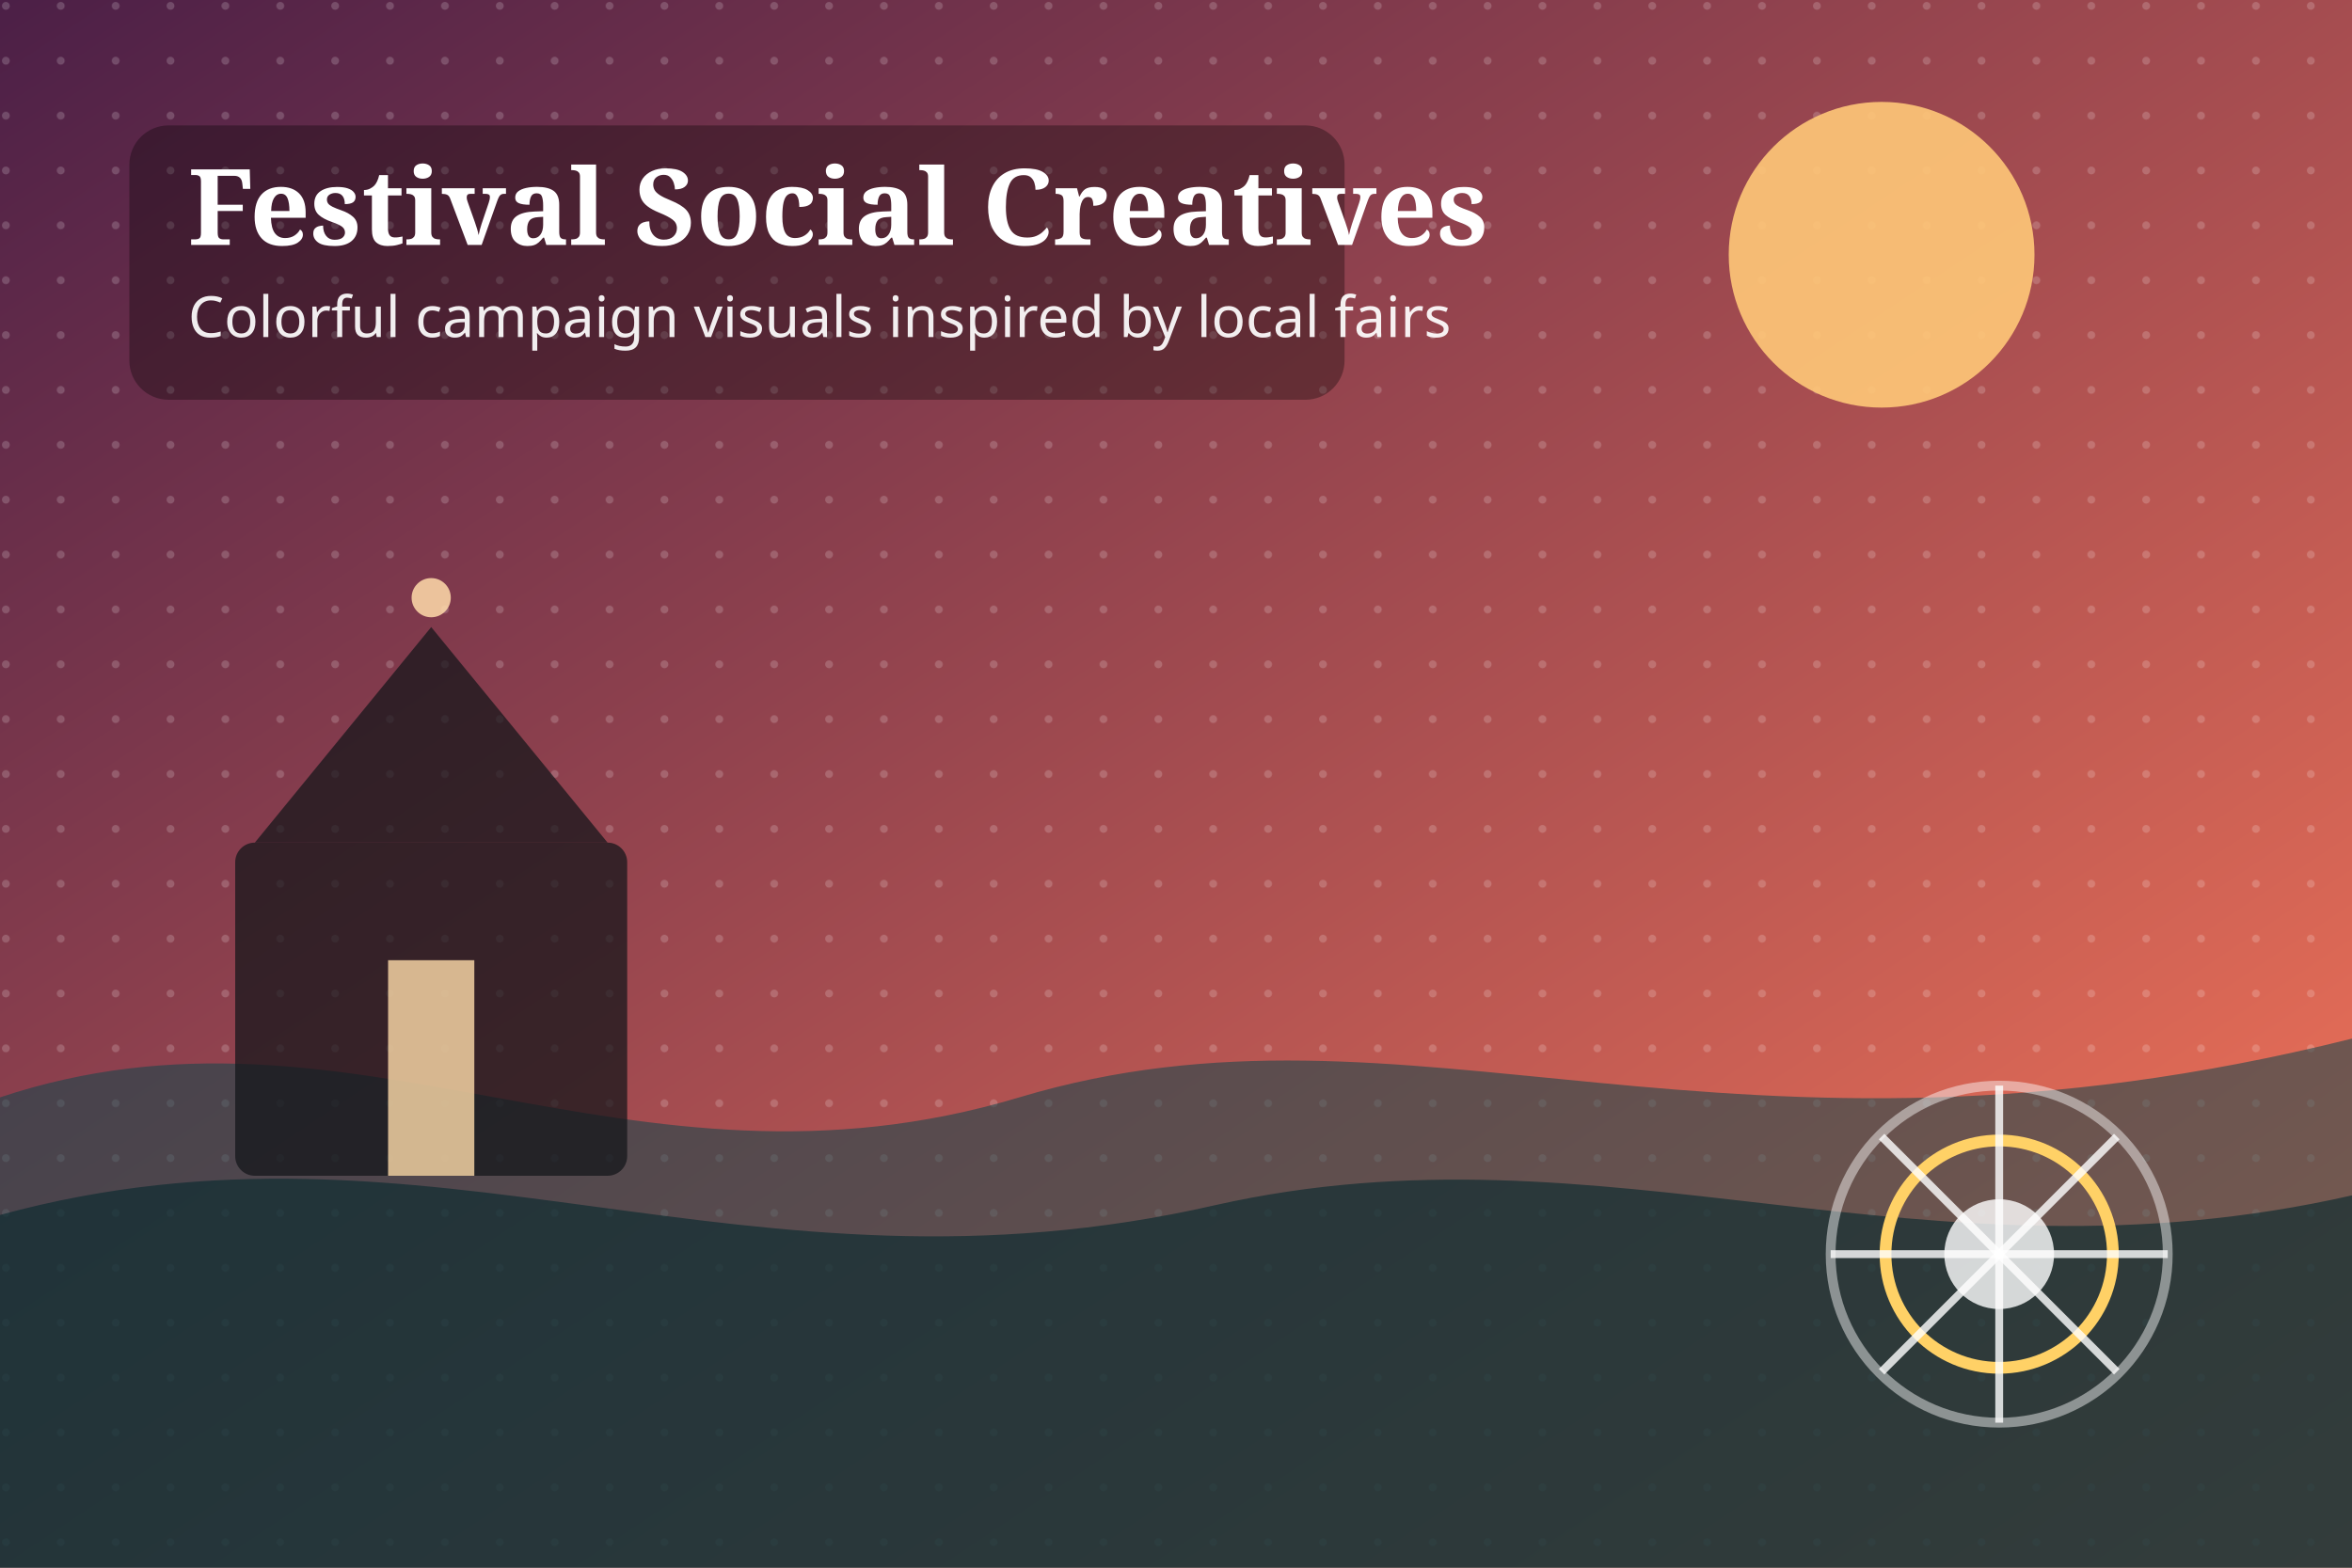
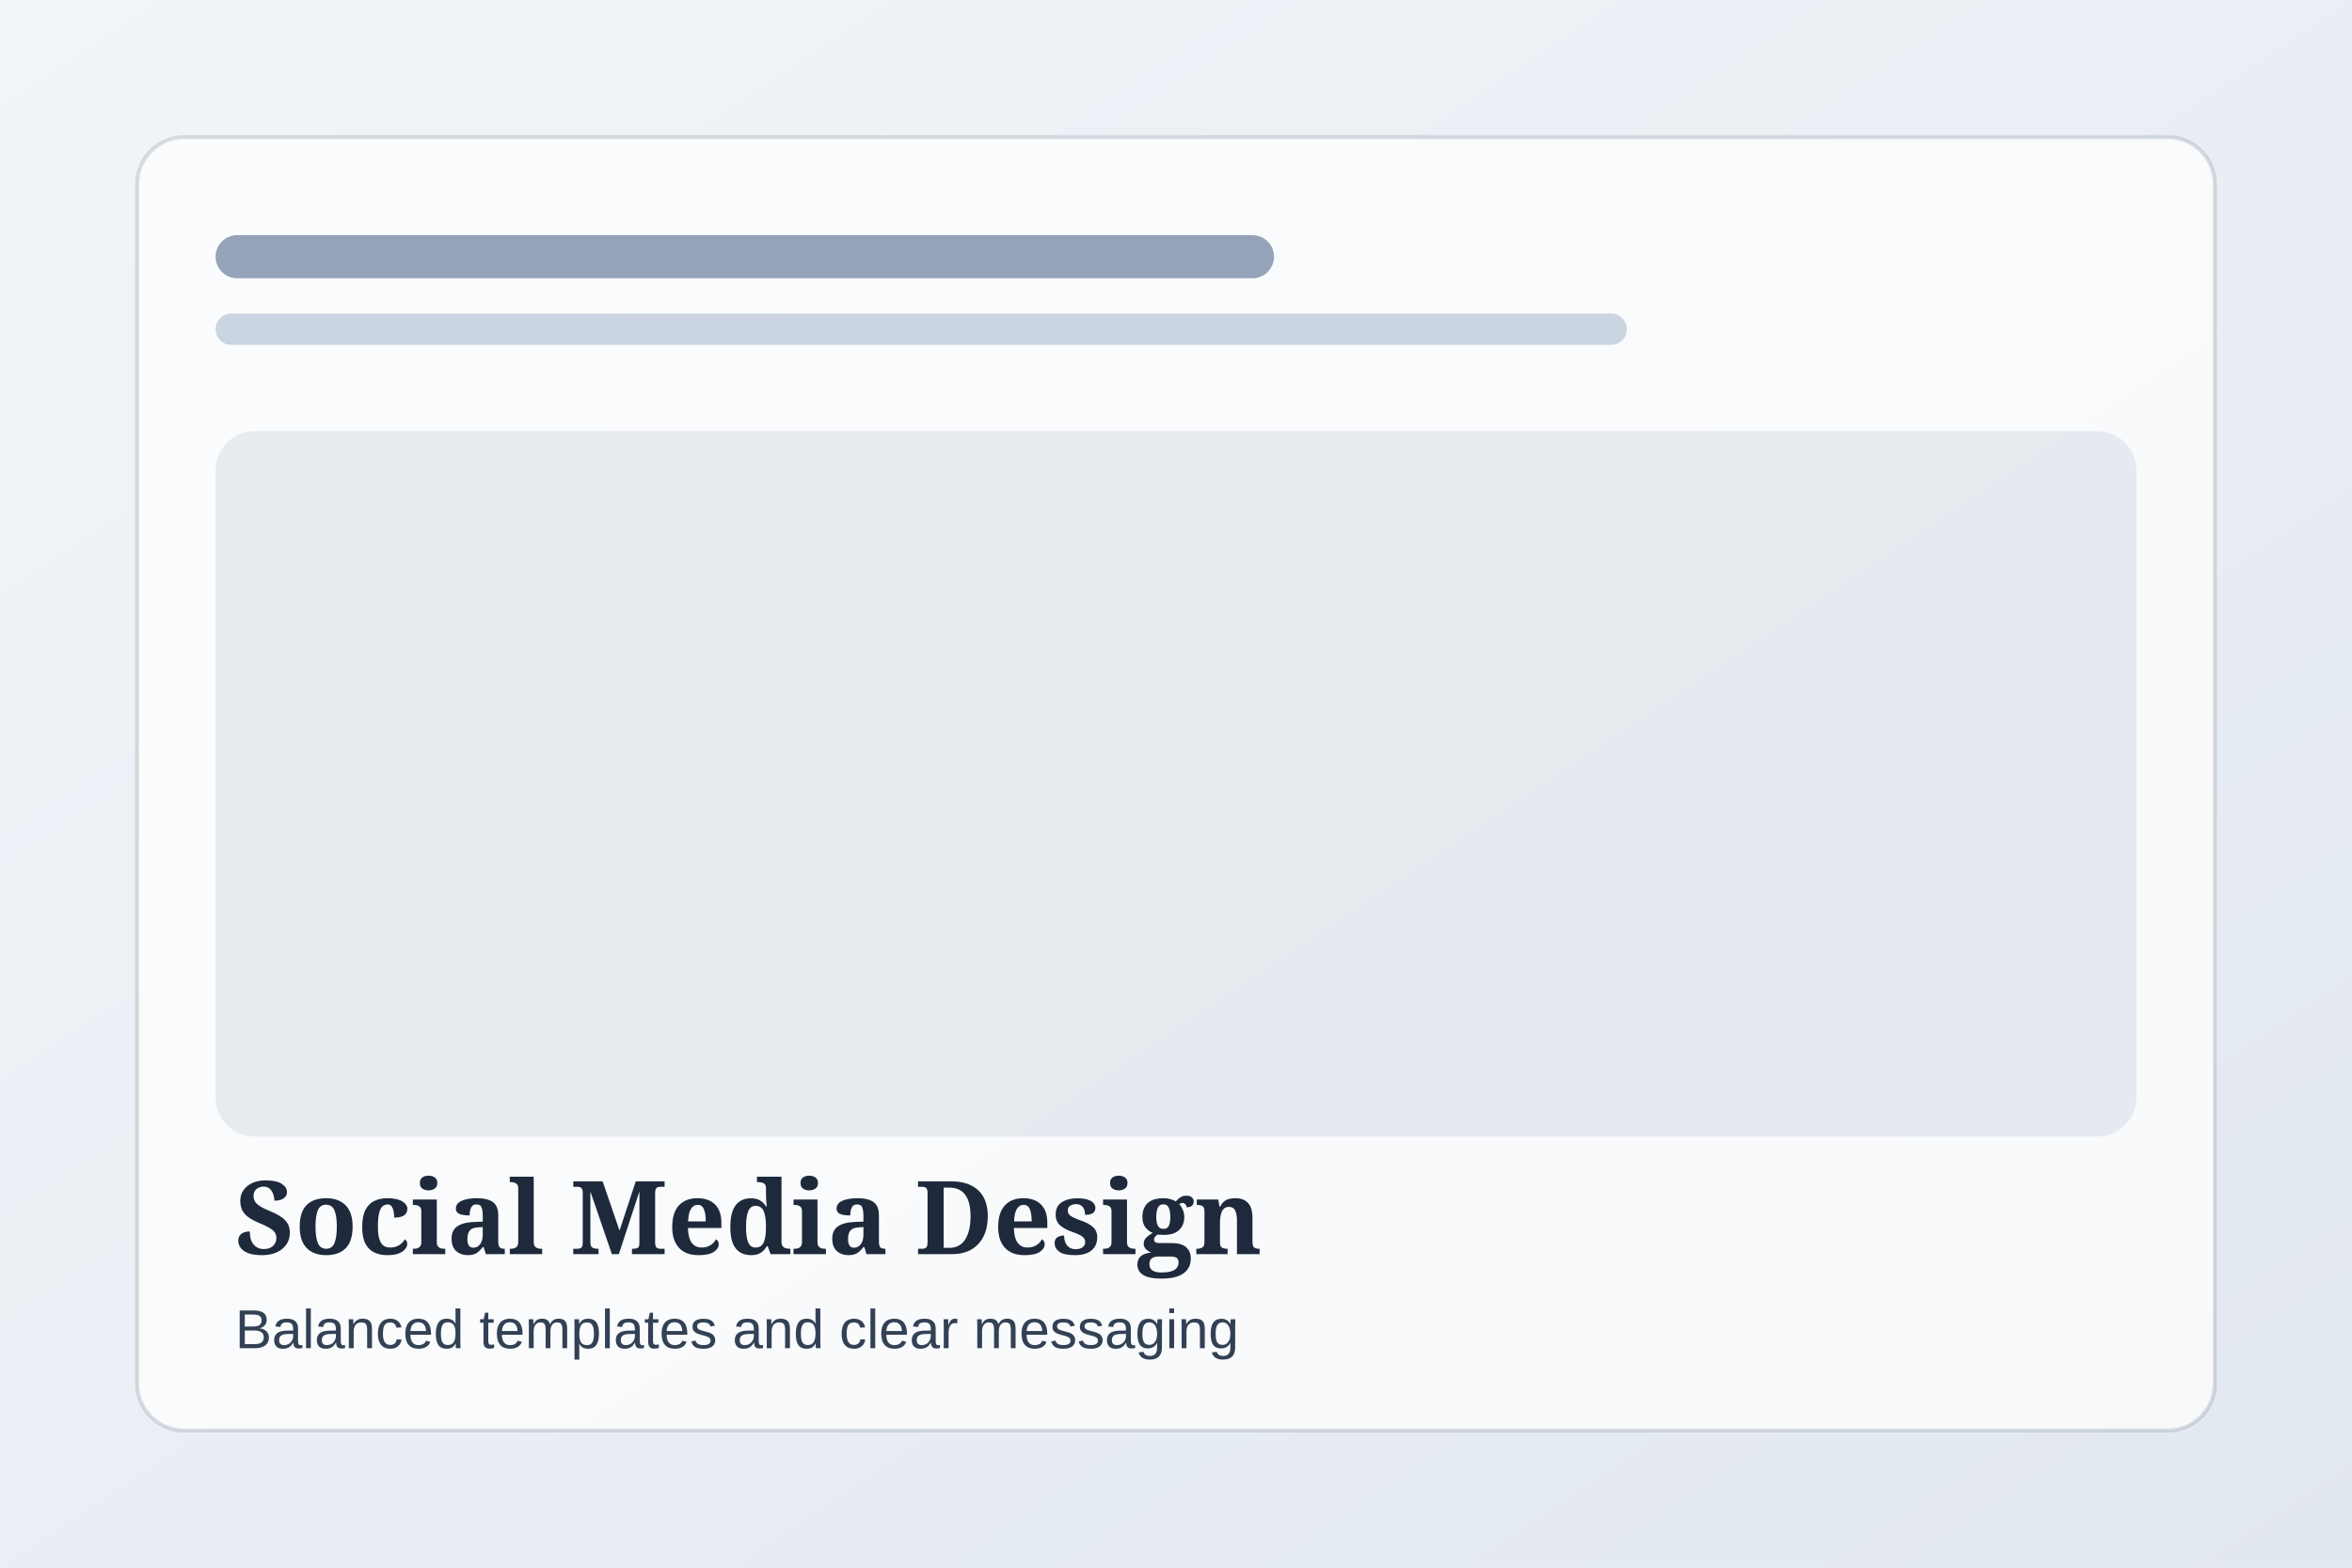
<svg xmlns="http://www.w3.org/2000/svg" viewBox="0 0 1200 800">
  <defs>
    <linearGradient id="bg" x1="0" y1="0" x2="1" y2="1">
-       <stop offset="0%" stop-color="#4b1f47" />
-       <stop offset="100%" stop-color="#ff7a59" />
+       <stop offset="0%" stop-color="#f1f5f9" />
+       <stop offset="100%" stop-color="#e2e8f0" />
    </linearGradient>
-     <pattern id="dots" width="28" height="28" patternUnits="userSpaceOnUse">
-       <circle cx="3" cy="3" r="2" fill="rgba(255,255,255,0.18)" />
-     </pattern>
  </defs>
  <rect width="1200" height="800" fill="url(#bg)" />
-   <rect width="1200" height="800" fill="url(#dots)" />
-   <circle cx="960" cy="130" r="78" fill="rgba(255,200,120,0.9)" />
-   <path d="M0 560 C180 500 320 620 520 560 C720 500 880 610 1200 530 L1200 800 L0 800 Z" fill="rgba(18,70,76,0.55)" />
-   <path d="M0 620 C220 560 380 670 620 615 C820 570 980 660 1200 610 L1200 800 L0 800 Z" fill="rgba(7,41,45,0.62)" />
-   <g fill="rgba(18,21,26,0.72)">
-     <rect x="120" y="430" width="200" height="170" rx="10" />
-     <polygon points="130,430 220,320 310,430" />
-     <rect x="198" y="490" width="44" height="110" fill="rgba(255,220,170,0.8)" />
-     <circle cx="220" cy="305" r="10" fill="rgba(255,220,170,0.85)" />
-   </g>
-   <g transform="translate(1020 640)">
-     <circle r="86" fill="none" stroke="rgba(255,255,255,0.45)" stroke-width="5" />
-     <circle r="58" fill="none" stroke="#ffd166" stroke-width="6" />
-     <circle r="28" fill="rgba(255,255,255,0.8)" />
-     <g stroke="rgba(255,255,255,0.8)" stroke-width="4">
-       <line x1="-86" y1="0" x2="86" y2="0" />
-       <line x1="0" y1="-86" x2="0" y2="86" />
-       <line x1="-60" y1="-60" x2="60" y2="60" />
-       <line x1="-60" y1="60" x2="60" y2="-60" />
-     </g>
-   </g>
-   <rect x="66" y="64" width="620" height="140" rx="20" fill="rgba(0,0,0,0.32)" />
-   <text x="96" y="125" font-family="Georgia, serif" font-size="54" fill="#ffffff" font-weight="700">Festival Social Creatives</text>
-   <text x="96" y="172" font-family="Verdana, sans-serif" font-size="29" fill="rgba(255,255,255,0.92)">Colorful campaign visuals inspired by local fairs</text>
+   <rect x="70" y="70" width="1060" height="660" rx="24" fill="rgba(255,255,255,0.75)" stroke="rgba(71,85,105,0.18)" stroke-width="2" />
+   <rect x="110" y="120" width="540" height="22" rx="11" fill="#94a3b8" />
+   <rect x="110" y="160" width="720" height="16" rx="8" fill="#cbd5e1" />
+   <rect x="110" y="220" width="980" height="360" rx="20" fill="rgba(148,163,184,0.18)" />
+   <text x="120" y="640" font-family="Georgia, serif" font-size="52" fill="#1e293b" font-weight="700">Social Media Design</text>
+   <text x="120" y="688" font-family="Segoe UI, Arial, sans-serif" font-size="28" fill="#334155">Balanced templates and clear messaging</text>
</svg>
